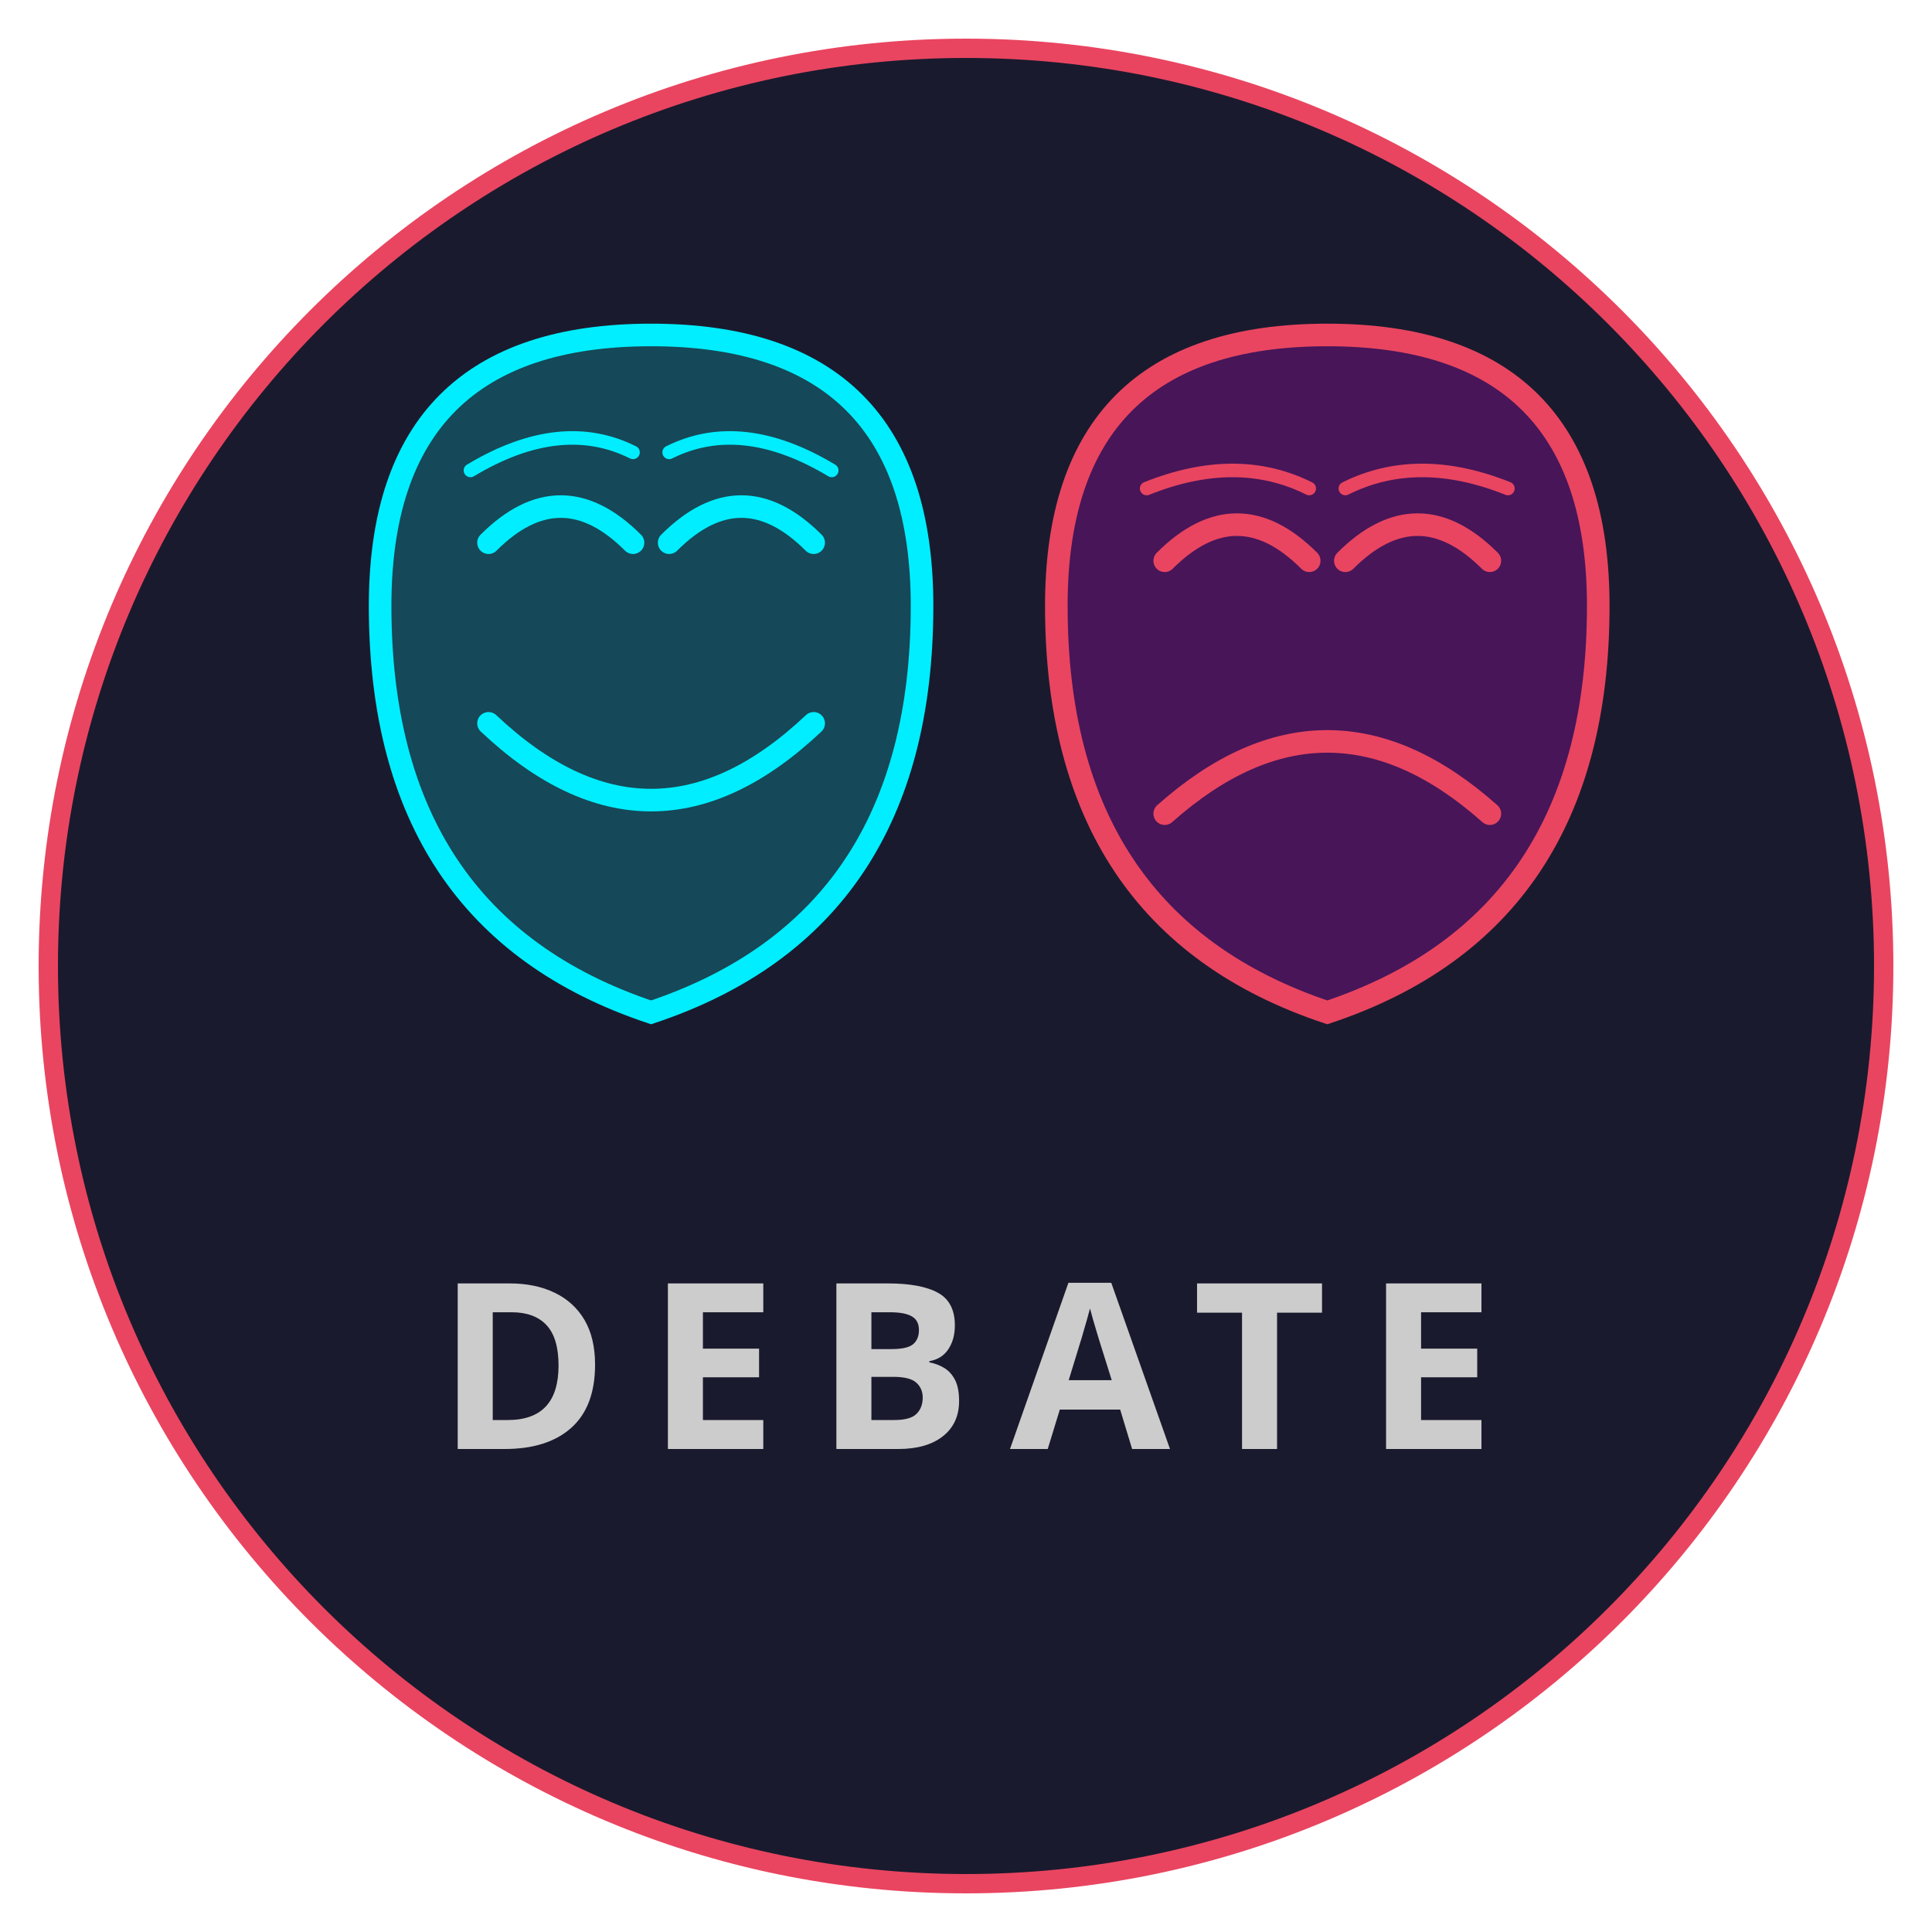
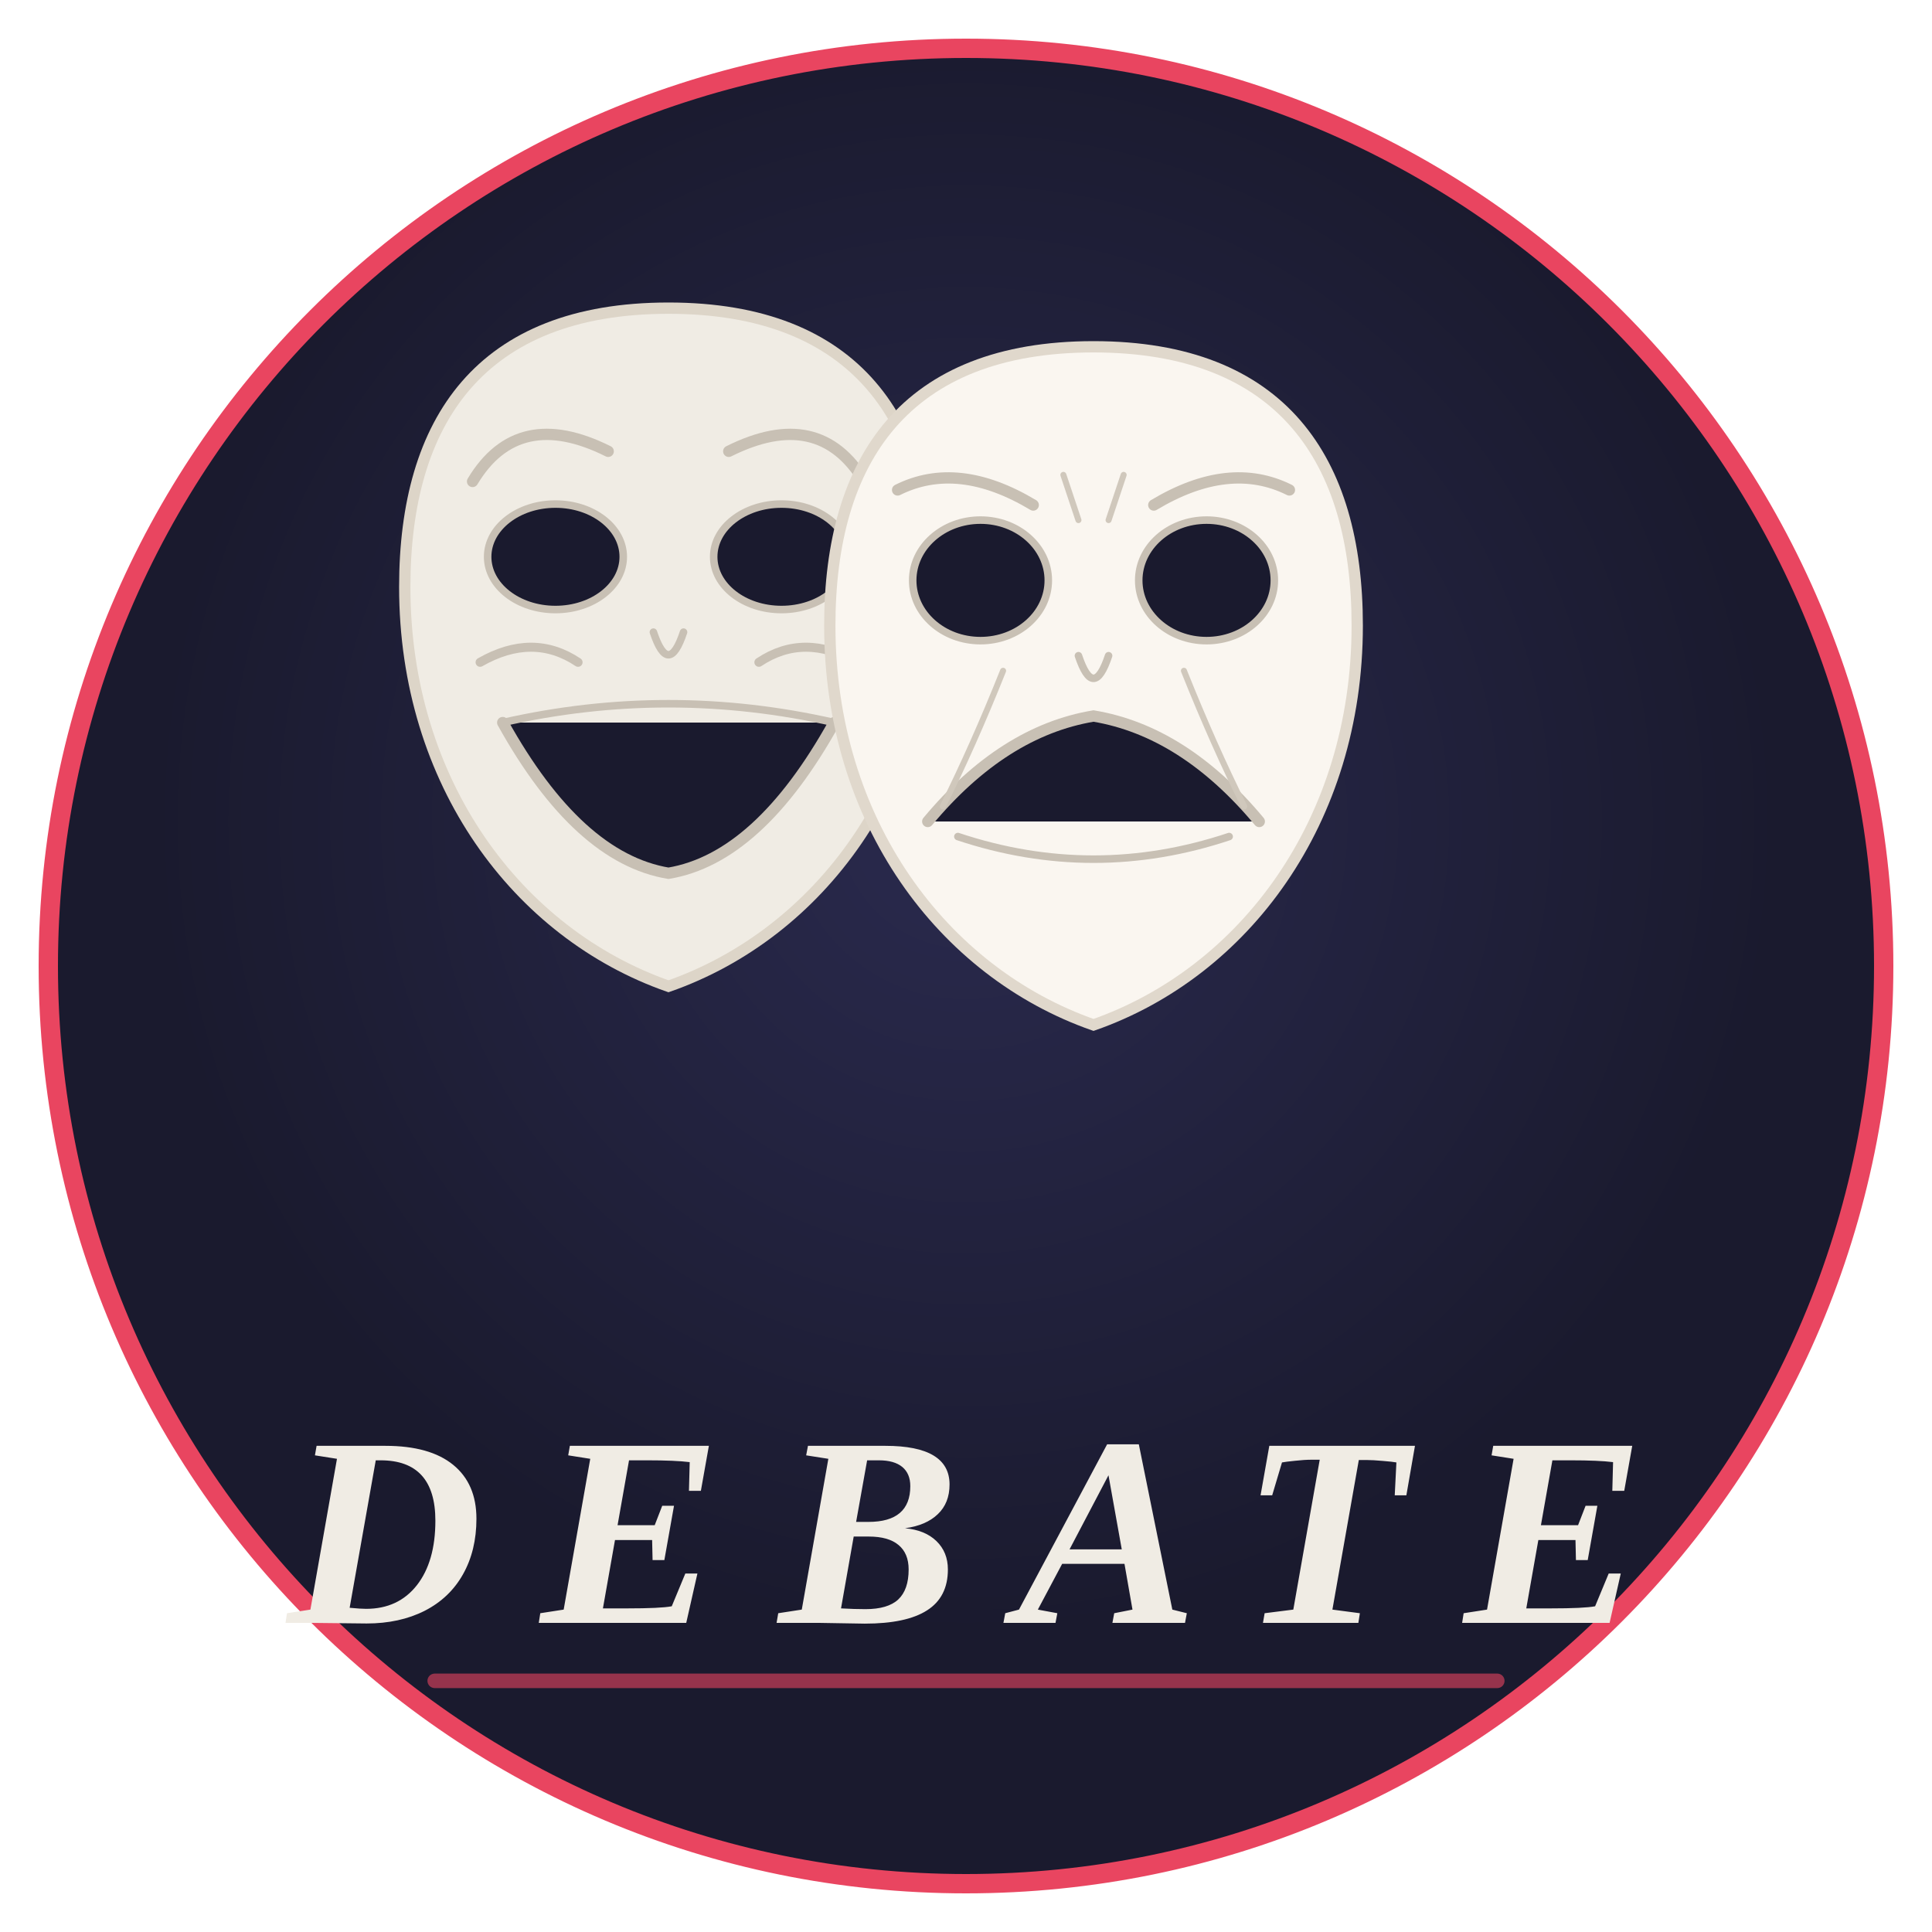
<svg xmlns="http://www.w3.org/2000/svg" viewBox="0 0 200 200" width="200" height="200">
-   <circle cx="100" cy="100" r="95" fill="#1a1a2e" stroke="#e94560" stroke-width="2" />
-   <g transform="translate(30, 30) scale(0.935)">
-     <path d="M10,35 Q10,5 40,5 Q70,5 70,35 Q70,70 40,80 Q10,70 10,35Z" fill="#0ff3" stroke="#0ef" stroke-width="2.5" />
-     <path d="M22,28 Q30,20 38,28" fill="none" stroke="#0ef" stroke-width="2.5" stroke-linecap="round" />
-     <path d="M42,28 Q50,20 58,28" fill="none" stroke="#0ef" stroke-width="2.5" stroke-linecap="round" />
-     <path d="M22,48 Q40,65 58,48" fill="none" stroke="#0ef" stroke-width="2.5" stroke-linecap="round" />
-     <path d="M20,20 Q30,14 38,18" fill="none" stroke="#0ef" stroke-width="1.5" stroke-linecap="round" />
-     <path d="M42,18 Q50,14 60,20" fill="none" stroke="#0ef" stroke-width="1.5" stroke-linecap="round" />
+   <defs>
+     <radialGradient id="bg_glow" cx="50%" cy="42%" r="45%">
+       <stop offset="0%" stop-color="#2a2a4e" />
+       <stop offset="100%" stop-color="#1a1a2e" />
+     </radialGradient>
+   </defs>
+   <circle cx="100" cy="100" r="95" fill="url(#bg_glow)" stroke="#e94560" stroke-width="2" />
+   <g transform="translate(38, 28) scale(0.78)">
+     <path d="M40,5 C15,5 5,20 5,42 C5,68 20,88 40,95 C60,88 75,68 75,42 C75,20 65,5 40,5Z" fill="#f0ece4" stroke="#ddd5c8" stroke-width="1.5" />
+     <ellipse cx="25" cy="38" rx="9" ry="7" fill="#1a1a2e" stroke="#c8c0b4" stroke-width="1" />
+     <ellipse cx="55" cy="38" rx="9" ry="7" fill="#1a1a2e" stroke="#c8c0b4" stroke-width="1" />
+     <path d="M15,52 Q22,48 28,52" fill="none" stroke="#c8c0b4" stroke-width="1.2" stroke-linecap="round" />
+     <path d="M52,52 Q58,48 65,52" fill="none" stroke="#c8c0b4" stroke-width="1.2" stroke-linecap="round" />
+     <path d="M18,60 Q28,78 40,80 Q52,78 62,60" fill="#1a1a2e" stroke="#c8c0b4" stroke-width="1.5" stroke-linecap="round" />
+     <path d="M18,60 Q40,55 62,60" fill="none" stroke="#c8c0b4" stroke-width="1" stroke-linecap="round" />
+     <path d="M14,28 Q20,18 32,24" fill="none" stroke="#c8c0b4" stroke-width="1.5" stroke-linecap="round" />
+     <path d="M48,24 Q60,18 66,28" fill="none" stroke="#c8c0b4" stroke-width="1.5" stroke-linecap="round" />
+     <path d="M38,48 Q40,54 42,48" fill="none" stroke="#c8c0b4" stroke-width="1" stroke-linecap="round" />
  </g>
-   <g transform="translate(100, 30) scale(0.935)">
-     <path d="M10,35 Q10,5 40,5 Q70,5 70,35 Q70,70 40,80 Q10,70 10,35Z" fill="#f0f3" stroke="#e94560" stroke-width="2.5" />
-     <path d="M22,30 Q30,22 38,30" fill="none" stroke="#e94560" stroke-width="2.5" stroke-linecap="round" />
-     <path d="M42,30 Q50,22 58,30" fill="none" stroke="#e94560" stroke-width="2.5" stroke-linecap="round" />
-     <path d="M22,58 Q40,42 58,58" fill="none" stroke="#e94560" stroke-width="2.5" stroke-linecap="round" />
-     <path d="M20,22 Q30,18 38,22" fill="none" stroke="#e94560" stroke-width="1.5" stroke-linecap="round" />
-     <path d="M42,22 Q50,18 60,22" fill="none" stroke="#e94560" stroke-width="1.5" stroke-linecap="round" />
+   <g transform="translate(82, 32) scale(0.78)">
+     <path d="M40,5 C15,5 5,20 5,42 C5,68 20,88 40,95 C60,88 75,68 75,42 C75,20 65,5 40,5Z" fill="#faf6f0" stroke="#e0d8cc" stroke-width="1.5" />
+     <ellipse cx="25" cy="36" rx="9" ry="8" fill="#1a1a2e" stroke="#c8c0b4" stroke-width="1" />
+     <ellipse cx="55" cy="36" rx="9" ry="8" fill="#1a1a2e" stroke="#c8c0b4" stroke-width="1" />
+     <path d="M14,24 Q22,20 32,26" fill="none" stroke="#c8c0b4" stroke-width="1.5" stroke-linecap="round" />
+     <path d="M48,26 Q58,20 66,24" fill="none" stroke="#c8c0b4" stroke-width="1.5" stroke-linecap="round" />
+     <path d="M36,22 L38,28" fill="none" stroke="#d0c8bc" stroke-width="0.8" stroke-linecap="round" />
+     <path d="M44,22 L42,28" fill="none" stroke="#d0c8bc" stroke-width="0.8" stroke-linecap="round" />
+     <path d="M38,46 Q40,52 42,46" fill="none" stroke="#c8c0b4" stroke-width="1" stroke-linecap="round" />
+     <path d="M18,68 Q28,56 40,54 Q52,56 62,68" fill="#1a1a2e" stroke="#c8c0b4" stroke-width="1.5" stroke-linecap="round" />
+     <path d="M22,70 Q40,76 58,70" fill="none" stroke="#c8c0b4" stroke-width="1" stroke-linecap="round" />
+     <path d="M28,48 Q24,58 20,66" fill="none" stroke="#d0c8bc" stroke-width="0.8" stroke-linecap="round" />
+     <path d="M52,48 Q56,58 60,66" fill="none" stroke="#d0c8bc" stroke-width="0.8" stroke-linecap="round" />
  </g>
-   <text x="100" y="150" text-anchor="middle" font-family="sans-serif" font-size="24" font-weight="bold" fill="#ccc" letter-spacing="4">DEBATE</text>
+   <text x="100" y="168" text-anchor="middle" font-family="'Georgia', 'Times New Roman', serif" font-size="28" font-weight="bold" fill="#f0ece4" letter-spacing="6" font-style="italic">DEBATE</text>
+   <line x1="45" y1="174" x2="155" y2="174" stroke="#e94560" stroke-width="1.5" stroke-linecap="round" opacity="0.6" />
</svg>
